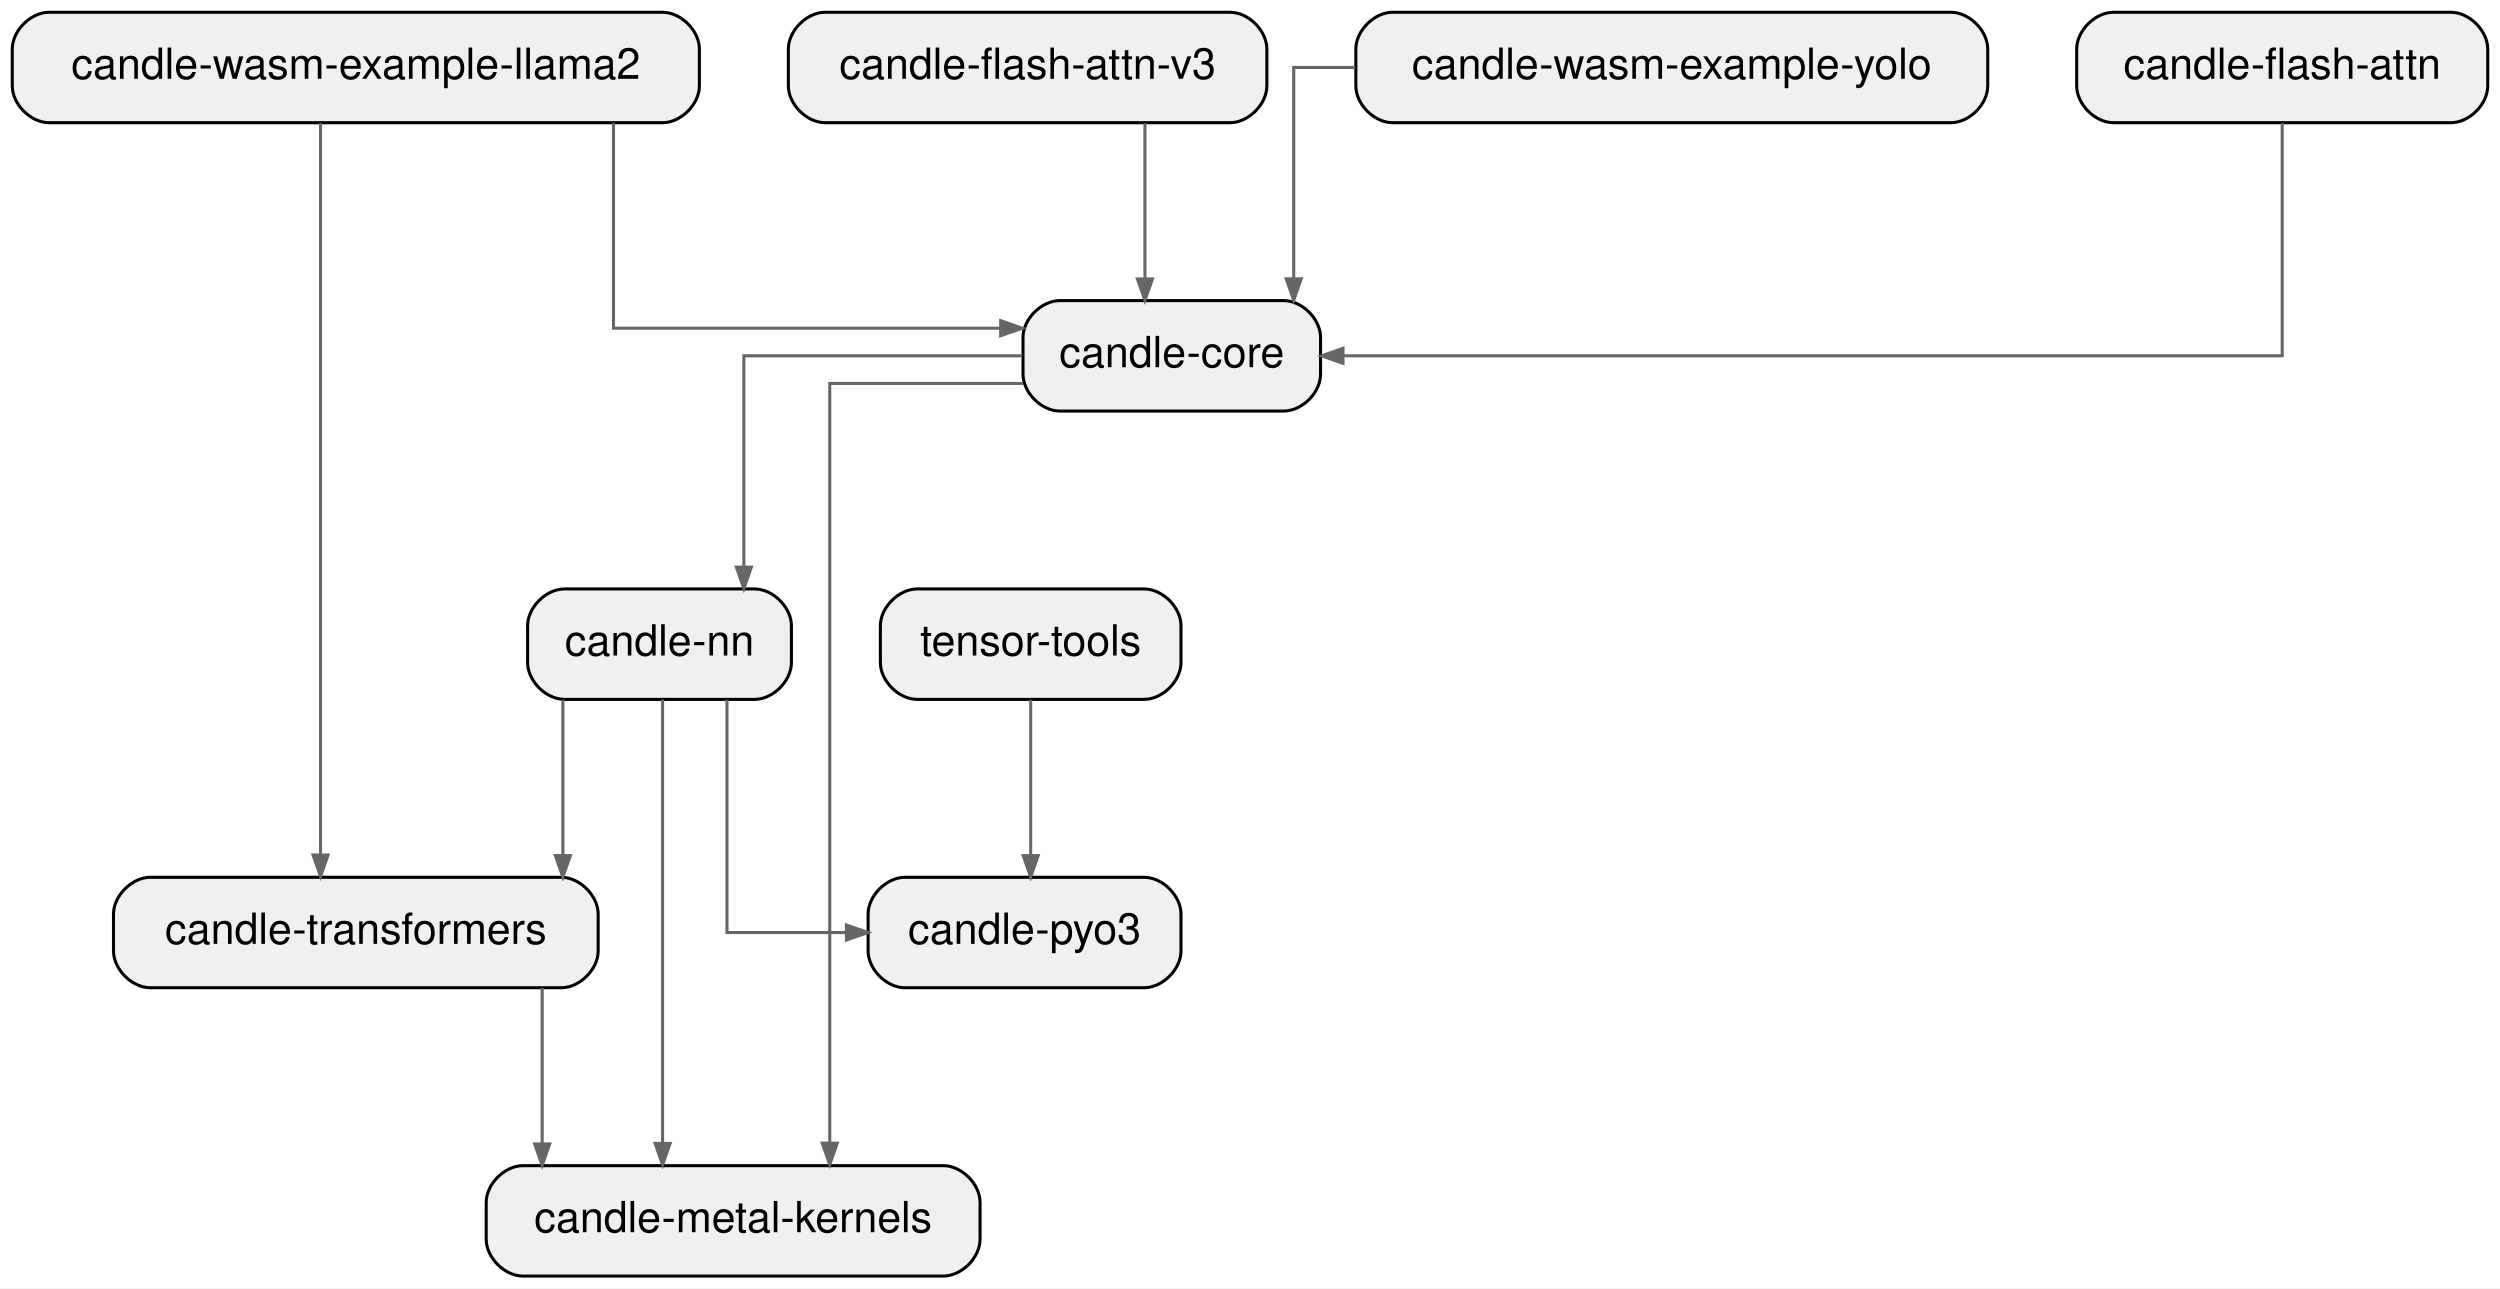
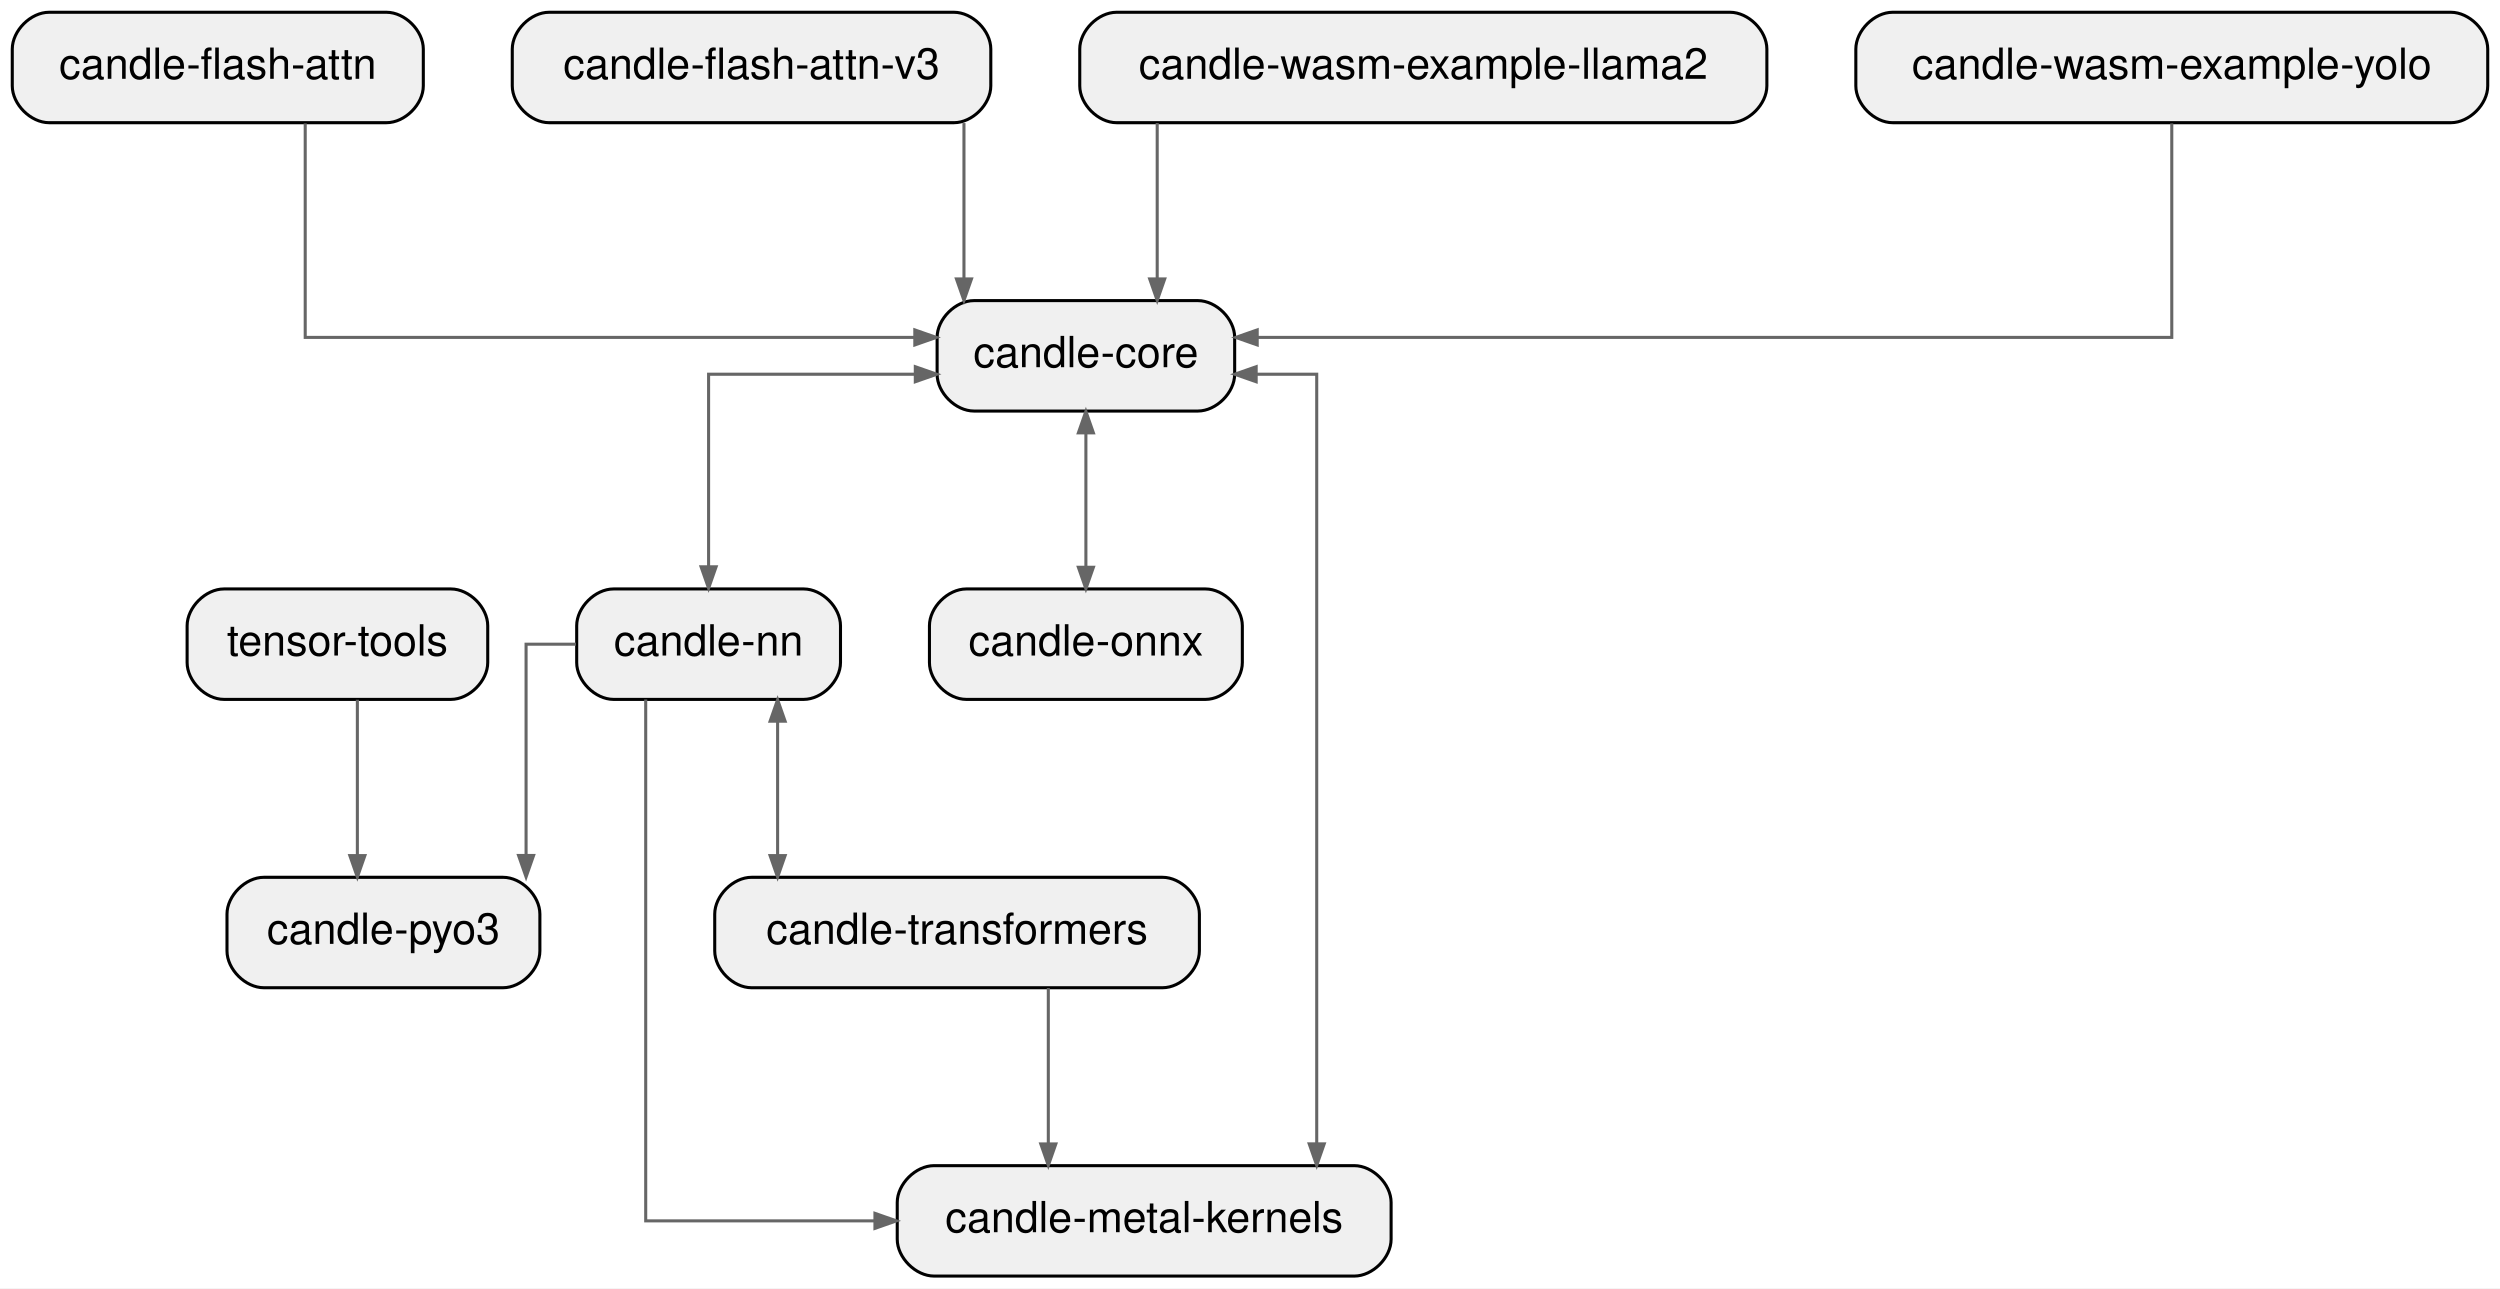
<svg xmlns="http://www.w3.org/2000/svg" width="815pt" height="420pt" viewBox="0.00 0.00 815.00 420.00">
  <g id="graph0" class="graph" transform="scale(1 1) rotate(0) translate(4 416)">
    <polygon fill="white" stroke="transparent" points="-4,4 -4,-416 811,-416 811,4 -4,4" />
    <g id="node1" class="node">
-       <path fill="#f0f0f0" stroke="black" d="M414.5,-318C414.5,-318 341.5,-318 341.5,-318 335.5,-318 329.5,-312 329.5,-306 329.5,-306 329.5,-294 329.5,-294 329.5,-288 335.5,-282 341.5,-282 341.5,-282 414.5,-282 414.5,-282 420.5,-282 426.5,-288 426.5,-294 426.5,-294 426.5,-306 426.5,-306 426.5,-312 420.5,-318 414.5,-318" />
-       <text text-anchor="middle" x="378" y="-296.3" font-family="Helvetica,sans-Serif" font-size="14.00">candle-core</text>
+       <path fill="#f0f0f0" stroke="black" d="M386.5,-318C386.5,-318 313.5,-318 313.5,-318 307.5,-318 301.5,-312 301.5,-306 301.5,-306 301.5,-294 301.5,-294 301.5,-288 307.5,-282 313.5,-282 313.5,-282 386.5,-282 386.5,-282 392.5,-282 398.5,-288 398.5,-294 398.5,-294 398.5,-306 398.5,-306 398.5,-312 392.5,-318 386.5,-318" />
+       <text text-anchor="middle" x="350" y="-296.3" font-family="Helvetica,sans-Serif" font-size="14.00">candle-core</text>
    </g>
    <g id="node4" class="node">
-       <path fill="#f0f0f0" stroke="black" d="M303.5,-36C303.5,-36 166.5,-36 166.5,-36 160.5,-36 154.5,-30 154.5,-24 154.5,-24 154.5,-12 154.5,-12 154.5,-6 160.5,0 166.5,0 166.5,0 303.5,0 303.5,0 309.5,0 315.5,-6 315.5,-12 315.5,-12 315.5,-24 315.5,-24 315.5,-30 309.5,-36 303.5,-36" />
-       <text text-anchor="middle" x="235" y="-14.3" font-family="Helvetica,sans-Serif" font-size="14.00">candle-metal-kernels</text>
+       <path fill="#f0f0f0" stroke="black" d="M437.5,-36C437.5,-36 300.5,-36 300.5,-36 294.5,-36 288.5,-30 288.5,-24 288.5,-24 288.5,-12 288.5,-12 288.5,-6 294.5,0 300.5,0 300.5,0 437.5,0 437.5,0 443.5,0 449.5,-6 449.5,-12 449.5,-12 449.5,-24 449.5,-24 449.5,-30 443.5,-36 437.5,-36" />
+       <text text-anchor="middle" x="369" y="-14.3" font-family="Helvetica,sans-Serif" font-size="14.00">candle-metal-kernels</text>
    </g>
    <g id="edge1" class="edge">
-       <path fill="none" stroke="#666666" d="M329.42,-291C299.37,-291 266.5,-291 266.5,-291 266.5,-291 266.5,-43.34 266.5,-43.34" />
-       <polygon fill="#666666" stroke="#666666" points="268.95,-43.34 266.5,-36.34 264.05,-43.34 268.95,-43.34" />
+       <path fill="none" stroke="#666666" d="M405.51,-294C405.51,-294 425.25,-294 425.25,-294 425.25,-294 425.25,-43.11 425.25,-43.11" />
+       <polygon fill="#666666" stroke="#666666" points="405.51,-291.55 398.51,-294 405.51,-296.45 405.51,-291.55" />
+       <polygon fill="#666666" stroke="#666666" points="427.7,-43.11 425.25,-36.11 422.8,-43.11 427.7,-43.11" />
    </g>
    <g id="node5" class="node">
-       <path fill="#f0f0f0" stroke="black" d="M242,-224C242,-224 180,-224 180,-224 174,-224 168,-218 168,-212 168,-212 168,-200 168,-200 168,-194 174,-188 180,-188 180,-188 242,-188 242,-188 248,-188 254,-194 254,-200 254,-200 254,-212 254,-212 254,-218 248,-224 242,-224" />
-       <text text-anchor="middle" x="211" y="-202.3" font-family="Helvetica,sans-Serif" font-size="14.00">candle-nn</text>
+       <path fill="#f0f0f0" stroke="black" d="M258,-224C258,-224 196,-224 196,-224 190,-224 184,-218 184,-212 184,-212 184,-200 184,-200 184,-194 190,-188 196,-188 196,-188 258,-188 258,-188 264,-188 270,-194 270,-200 270,-200 270,-212 270,-212 270,-218 264,-224 258,-224" />
+       <text text-anchor="middle" x="227" y="-202.3" font-family="Helvetica,sans-Serif" font-size="14.00">candle-nn</text>
    </g>
    <g id="edge2" class="edge">
-       <path fill="none" stroke="#666666" d="M329.21,-300C288.98,-300 238.5,-300 238.5,-300 238.5,-300 238.5,-231.12 238.5,-231.12" />
-       <polygon fill="#666666" stroke="#666666" points="240.95,-231.12 238.5,-224.12 236.05,-231.12 240.95,-231.12" />
+       <path fill="none" stroke="#666666" d="M294.39,-294C294.39,-294 227,-294 227,-294 227,-294 227,-231.23 227,-231.23" />
+       <polygon fill="#666666" stroke="#666666" points="294.39,-296.45 301.39,-294 294.39,-291.55 294.39,-296.45" />
+       <polygon fill="#666666" stroke="#666666" points="229.45,-231.23 227,-224.23 224.55,-231.23 229.45,-231.23" />
+     </g>
+     <g id="node6" class="node">
+       <path fill="#f0f0f0" stroke="black" d="M389,-224C389,-224 311,-224 311,-224 305,-224 299,-218 299,-212 299,-212 299,-200 299,-200 299,-194 305,-188 311,-188 311,-188 389,-188 389,-188 395,-188 401,-194 401,-200 401,-200 401,-212 401,-212 401,-218 395,-224 389,-224" />
+       <text text-anchor="middle" x="350" y="-202.3" font-family="Helvetica,sans-Serif" font-size="14.00">candle-onnx</text>
+     </g>
+     <g id="edge3" class="edge">
+       <path fill="none" stroke="#666666" d="M350,-274.88C350,-274.88 350,-231.07 350,-231.07" />
+       <polygon fill="#666666" stroke="#666666" points="352.45,-231.07 350,-224.07 347.55,-231.07 352.45,-231.07" />
+       <polygon fill="#666666" stroke="#666666" points="347.55,-274.88 350,-281.88 352.45,-274.88 347.55,-274.88" />
    </g>
    <g id="node2" class="node">
-       <path fill="#f0f0f0" stroke="black" d="M795,-412C795,-412 685,-412 685,-412 679,-412 673,-406 673,-400 673,-400 673,-388 673,-388 673,-382 679,-376 685,-376 685,-376 795,-376 795,-376 801,-376 807,-382 807,-388 807,-388 807,-400 807,-400 807,-406 801,-412 795,-412" />
-       <text text-anchor="middle" x="740" y="-390.3" font-family="Helvetica,sans-Serif" font-size="14.00">candle-flash-attn</text>
+       <path fill="#f0f0f0" stroke="black" d="M122,-412C122,-412 12,-412 12,-412 6,-412 0,-406 0,-400 0,-400 0,-388 0,-388 0,-382 6,-376 12,-376 12,-376 122,-376 122,-376 128,-376 134,-382 134,-388 134,-388 134,-400 134,-400 134,-406 128,-412 122,-412" />
+       <text text-anchor="middle" x="67" y="-390.3" font-family="Helvetica,sans-Serif" font-size="14.00">candle-flash-attn</text>
    </g>
-     <g id="edge3" class="edge">
-       <path fill="none" stroke="#666666" d="M740,-375.88C740,-348.56 740,-300 740,-300 740,-300 433.82,-300 433.82,-300" />
-       <polygon fill="#666666" stroke="#666666" points="433.82,-297.55 426.82,-300 433.82,-302.45 433.82,-297.55" />
+     <g id="edge4" class="edge">
+       <path fill="none" stroke="#666666" d="M95.5,-375.77C95.5,-349.99 95.5,-306 95.5,-306 95.5,-306 294.23,-306 294.23,-306" />
+       <polygon fill="#666666" stroke="#666666" points="294.23,-308.45 301.23,-306 294.23,-303.55 294.23,-308.45" />
    </g>
    <g id="node3" class="node">
-       <path fill="#f0f0f0" stroke="black" d="M397,-412C397,-412 265,-412 265,-412 259,-412 253,-406 253,-400 253,-400 253,-388 253,-388 253,-382 259,-376 265,-376 265,-376 397,-376 397,-376 403,-376 409,-382 409,-388 409,-388 409,-400 409,-400 409,-406 403,-412 397,-412" />
-       <text text-anchor="middle" x="331" y="-390.3" font-family="Helvetica,sans-Serif" font-size="14.00">candle-flash-attn-v3</text>
-     </g>
-     <g id="edge4" class="edge">
-       <path fill="none" stroke="#666666" d="M369.25,-375.88C369.25,-375.88 369.25,-325.07 369.25,-325.07" />
-       <polygon fill="#666666" stroke="#666666" points="371.7,-325.07 369.25,-318.07 366.8,-325.07 371.7,-325.07" />
+       <path fill="#f0f0f0" stroke="black" d="M307,-412C307,-412 175,-412 175,-412 169,-412 163,-406 163,-400 163,-400 163,-388 163,-388 163,-382 169,-376 175,-376 175,-376 307,-376 307,-376 313,-376 319,-382 319,-388 319,-388 319,-400 319,-400 319,-406 313,-412 307,-412" />
+       <text text-anchor="middle" x="241" y="-390.3" font-family="Helvetica,sans-Serif" font-size="14.00">candle-flash-attn-v3</text>
    </g>
    <g id="edge5" class="edge">
-       <path fill="none" stroke="#666666" d="M212,-187.97C212,-187.97 212,-43.25 212,-43.25" />
-       <polygon fill="#666666" stroke="#666666" points="214.45,-43.25 212,-36.25 209.55,-43.25 214.45,-43.25" />
-     </g>
-     <g id="node6" class="node">
-       <path fill="#f0f0f0" stroke="black" d="M369,-130C369,-130 291,-130 291,-130 285,-130 279,-124 279,-118 279,-118 279,-106 279,-106 279,-100 285,-94 291,-94 291,-94 369,-94 369,-94 375,-94 381,-100 381,-106 381,-106 381,-118 381,-118 381,-124 375,-130 369,-130" />
-       <text text-anchor="middle" x="330" y="-108.3" font-family="Helvetica,sans-Serif" font-size="14.00">candle-pyo3</text>
+       <path fill="none" stroke="#666666" d="M310.25,-375.88C310.25,-375.88 310.25,-325.07 310.25,-325.07" />
+       <polygon fill="#666666" stroke="#666666" points="312.7,-325.07 310.25,-318.07 307.8,-325.07 312.7,-325.07" />
    </g>
    <g id="edge6" class="edge">
-       <path fill="none" stroke="#666666" d="M233,-187.88C233,-160.56 233,-112 233,-112 233,-112 271.94,-112 271.94,-112" />
-       <polygon fill="#666666" stroke="#666666" points="271.94,-114.45 278.94,-112 271.94,-109.55 271.94,-114.45" />
+       <path fill="none" stroke="#666666" d="M206.5,-187.97C206.5,-140.92 206.5,-18 206.5,-18 206.5,-18 281.23,-18 281.23,-18" />
+       <polygon fill="#666666" stroke="#666666" points="281.23,-20.45 288.23,-18 281.23,-15.55 281.23,-20.45" />
    </g>
    <g id="node7" class="node">
-       <path fill="#f0f0f0" stroke="black" d="M179,-130C179,-130 45,-130 45,-130 39,-130 33,-124 33,-118 33,-118 33,-106 33,-106 33,-100 39,-94 45,-94 45,-94 179,-94 179,-94 185,-94 191,-100 191,-106 191,-106 191,-118 191,-118 191,-124 185,-130 179,-130" />
-       <text text-anchor="middle" x="112" y="-108.3" font-family="Helvetica,sans-Serif" font-size="14.00">candle-transformers</text>
+       <path fill="#f0f0f0" stroke="black" d="M160,-130C160,-130 82,-130 82,-130 76,-130 70,-124 70,-118 70,-118 70,-106 70,-106 70,-100 76,-94 82,-94 82,-94 160,-94 160,-94 166,-94 172,-100 172,-106 172,-106 172,-118 172,-118 172,-124 166,-130 160,-130" />
+       <text text-anchor="middle" x="121" y="-108.3" font-family="Helvetica,sans-Serif" font-size="14.00">candle-pyo3</text>
    </g>
    <g id="edge7" class="edge">
-       <path fill="none" stroke="#666666" d="M179.5,-187.88C179.5,-187.88 179.5,-137.07 179.5,-137.07" />
-       <polygon fill="#666666" stroke="#666666" points="181.95,-137.07 179.5,-130.07 177.05,-137.07 181.95,-137.07" />
+       <path fill="none" stroke="#666666" d="M183.76,-206C174.53,-206 167.5,-206 167.5,-206 167.5,-206 167.5,-137.12 167.5,-137.12" />
+       <polygon fill="#666666" stroke="#666666" points="169.95,-137.12 167.5,-130.12 165.05,-137.12 169.95,-137.12" />
+     </g>
+     <g id="node8" class="node">
+       <path fill="#f0f0f0" stroke="black" d="M375,-130C375,-130 241,-130 241,-130 235,-130 229,-124 229,-118 229,-118 229,-106 229,-106 229,-100 235,-94 241,-94 241,-94 375,-94 375,-94 381,-94 387,-100 387,-106 387,-106 387,-118 387,-118 387,-124 381,-130 375,-130" />
+       <text text-anchor="middle" x="308" y="-108.3" font-family="Helvetica,sans-Serif" font-size="14.00">candle-transformers</text>
    </g>
    <g id="edge8" class="edge">
-       <path fill="none" stroke="#666666" d="M172.75,-93.88C172.75,-93.88 172.75,-43.07 172.75,-43.07" />
-       <polygon fill="#666666" stroke="#666666" points="175.2,-43.07 172.75,-36.07 170.3,-43.07 175.2,-43.07" />
-     </g>
-     <g id="node8" class="node">
-       <path fill="#f0f0f0" stroke="black" d="M212,-412C212,-412 12,-412 12,-412 6,-412 0,-406 0,-400 0,-400 0,-388 0,-388 0,-382 6,-376 12,-376 12,-376 212,-376 212,-376 218,-376 224,-382 224,-388 224,-388 224,-400 224,-400 224,-406 218,-412 212,-412" />
-       <text text-anchor="middle" x="112" y="-390.3" font-family="Helvetica,sans-Serif" font-size="14.00">candle-wasm-example-llama2</text>
+       <path fill="none" stroke="#666666" d="M249.5,-180.88C249.5,-180.88 249.5,-137.07 249.5,-137.07" />
+       <polygon fill="#666666" stroke="#666666" points="251.95,-137.07 249.5,-130.07 247.05,-137.07 251.95,-137.07" />
+       <polygon fill="#666666" stroke="#666666" points="247.05,-180.88 249.5,-187.88 251.95,-180.88 247.05,-180.88" />
    </g>
    <g id="edge9" class="edge">
-       <path fill="none" stroke="#666666" d="M196,-375.97C196,-351.02 196,-309 196,-309 196,-309 322.23,-309 322.23,-309" />
-       <polygon fill="#666666" stroke="#666666" points="322.23,-311.45 329.23,-309 322.23,-306.55 322.23,-311.45" />
+       <path fill="none" stroke="#666666" d="M337.75,-93.88C337.75,-93.88 337.75,-43.07 337.75,-43.07" />
+       <polygon fill="#666666" stroke="#666666" points="340.2,-43.07 337.75,-36.07 335.3,-43.07 340.2,-43.07" />
+     </g>
+     <g id="node9" class="node">
+       <path fill="#f0f0f0" stroke="black" d="M560,-412C560,-412 360,-412 360,-412 354,-412 348,-406 348,-400 348,-400 348,-388 348,-388 348,-382 354,-376 360,-376 360,-376 560,-376 560,-376 566,-376 572,-382 572,-388 572,-388 572,-400 572,-400 572,-406 566,-412 560,-412" />
+       <text text-anchor="middle" x="460" y="-390.3" font-family="Helvetica,sans-Serif" font-size="14.00">candle-wasm-example-llama2</text>
    </g>
    <g id="edge10" class="edge">
-       <path fill="none" stroke="#666666" d="M100.5,-375.93C100.5,-375.93 100.5,-137.28 100.5,-137.28" />
-       <polygon fill="#666666" stroke="#666666" points="102.95,-137.28 100.5,-130.28 98.05,-137.28 102.95,-137.28" />
+       <path fill="none" stroke="#666666" d="M373.25,-375.88C373.25,-375.88 373.25,-325.07 373.25,-325.07" />
+       <polygon fill="#666666" stroke="#666666" points="375.7,-325.07 373.25,-318.07 370.8,-325.07 375.7,-325.07" />
    </g>
-     <g id="node9" class="node">
-       <path fill="#f0f0f0" stroke="black" d="M632,-412C632,-412 450,-412 450,-412 444,-412 438,-406 438,-400 438,-400 438,-388 438,-388 438,-382 444,-376 450,-376 450,-376 632,-376 632,-376 638,-376 644,-382 644,-388 644,-388 644,-400 644,-400 644,-406 638,-412 632,-412" />
-       <text text-anchor="middle" x="541" y="-390.3" font-family="Helvetica,sans-Serif" font-size="14.00">candle-wasm-example-yolo</text>
+     <g id="node10" class="node">
+       <path fill="#f0f0f0" stroke="black" d="M795,-412C795,-412 613,-412 613,-412 607,-412 601,-406 601,-400 601,-400 601,-388 601,-388 601,-382 607,-376 613,-376 613,-376 795,-376 795,-376 801,-376 807,-382 807,-388 807,-388 807,-400 807,-400 807,-406 801,-412 795,-412" />
+       <text text-anchor="middle" x="704" y="-390.3" font-family="Helvetica,sans-Serif" font-size="14.00">candle-wasm-example-yolo</text>
    </g>
    <g id="edge11" class="edge">
-       <path fill="none" stroke="#666666" d="M437.83,-394C425.82,-394 417.75,-394 417.75,-394 417.75,-394 417.75,-325.12 417.75,-325.12" />
-       <polygon fill="#666666" stroke="#666666" points="420.2,-325.12 417.75,-318.12 415.3,-325.12 420.2,-325.12" />
+       <path fill="none" stroke="#666666" d="M704,-375.77C704,-349.99 704,-306 704,-306 704,-306 405.85,-306 405.85,-306" />
+       <polygon fill="#666666" stroke="#666666" points="405.85,-303.55 398.85,-306 405.85,-308.45 405.85,-303.55" />
    </g>
-     <g id="node10" class="node">
-       <path fill="#f0f0f0" stroke="black" d="M369,-224C369,-224 295,-224 295,-224 289,-224 283,-218 283,-212 283,-212 283,-200 283,-200 283,-194 289,-188 295,-188 295,-188 369,-188 369,-188 375,-188 381,-194 381,-200 381,-200 381,-212 381,-212 381,-218 375,-224 369,-224" />
-       <text text-anchor="middle" x="332" y="-202.3" font-family="Helvetica,sans-Serif" font-size="14.00">tensor-tools</text>
+     <g id="node11" class="node">
+       <path fill="#f0f0f0" stroke="black" d="M143,-224C143,-224 69,-224 69,-224 63,-224 57,-218 57,-212 57,-212 57,-200 57,-200 57,-194 63,-188 69,-188 69,-188 143,-188 143,-188 149,-188 155,-194 155,-200 155,-200 155,-212 155,-212 155,-218 149,-224 143,-224" />
+       <text text-anchor="middle" x="106" y="-202.3" font-family="Helvetica,sans-Serif" font-size="14.00">tensor-tools</text>
    </g>
    <g id="edge12" class="edge">
-       <path fill="none" stroke="#666666" d="M332,-187.88C332,-187.88 332,-137.07 332,-137.07" />
-       <polygon fill="#666666" stroke="#666666" points="334.45,-137.07 332,-130.07 329.55,-137.07 334.45,-137.07" />
+       <path fill="none" stroke="#666666" d="M112.5,-187.88C112.5,-187.88 112.5,-137.07 112.5,-137.07" />
+       <polygon fill="#666666" stroke="#666666" points="114.95,-137.07 112.5,-130.07 110.05,-137.07 114.95,-137.07" />
    </g>
  </g>
</svg>
